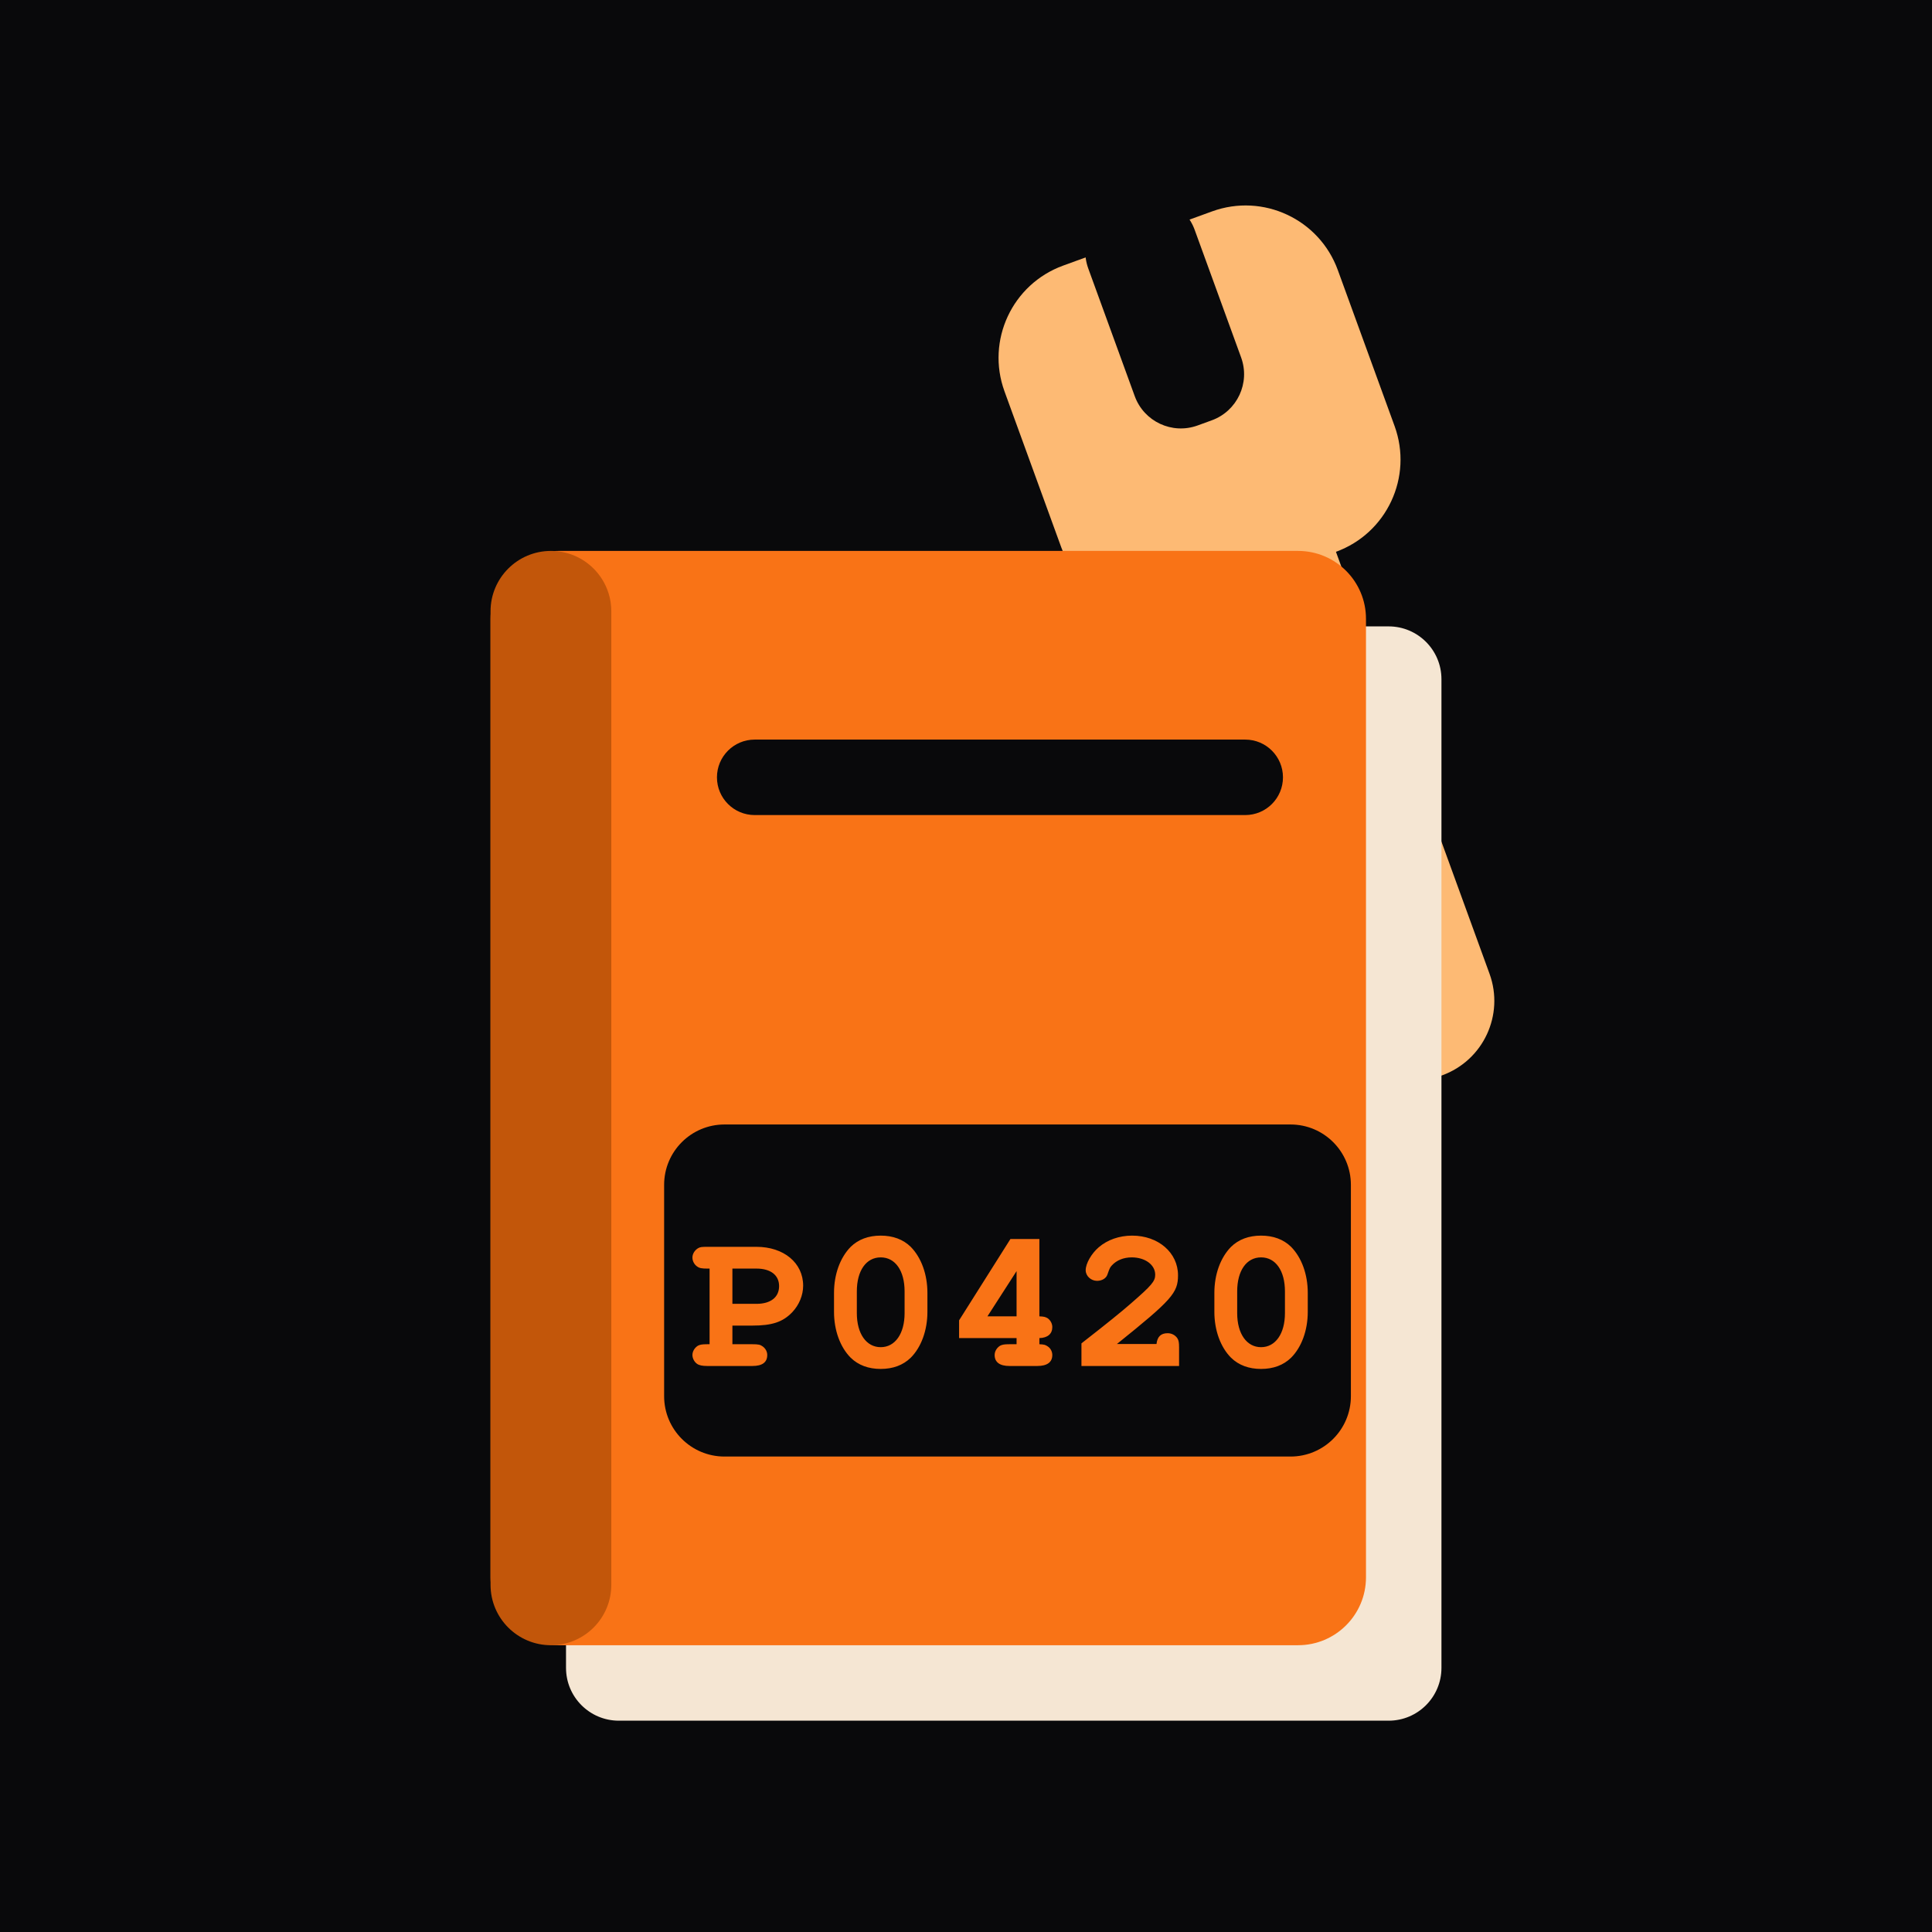
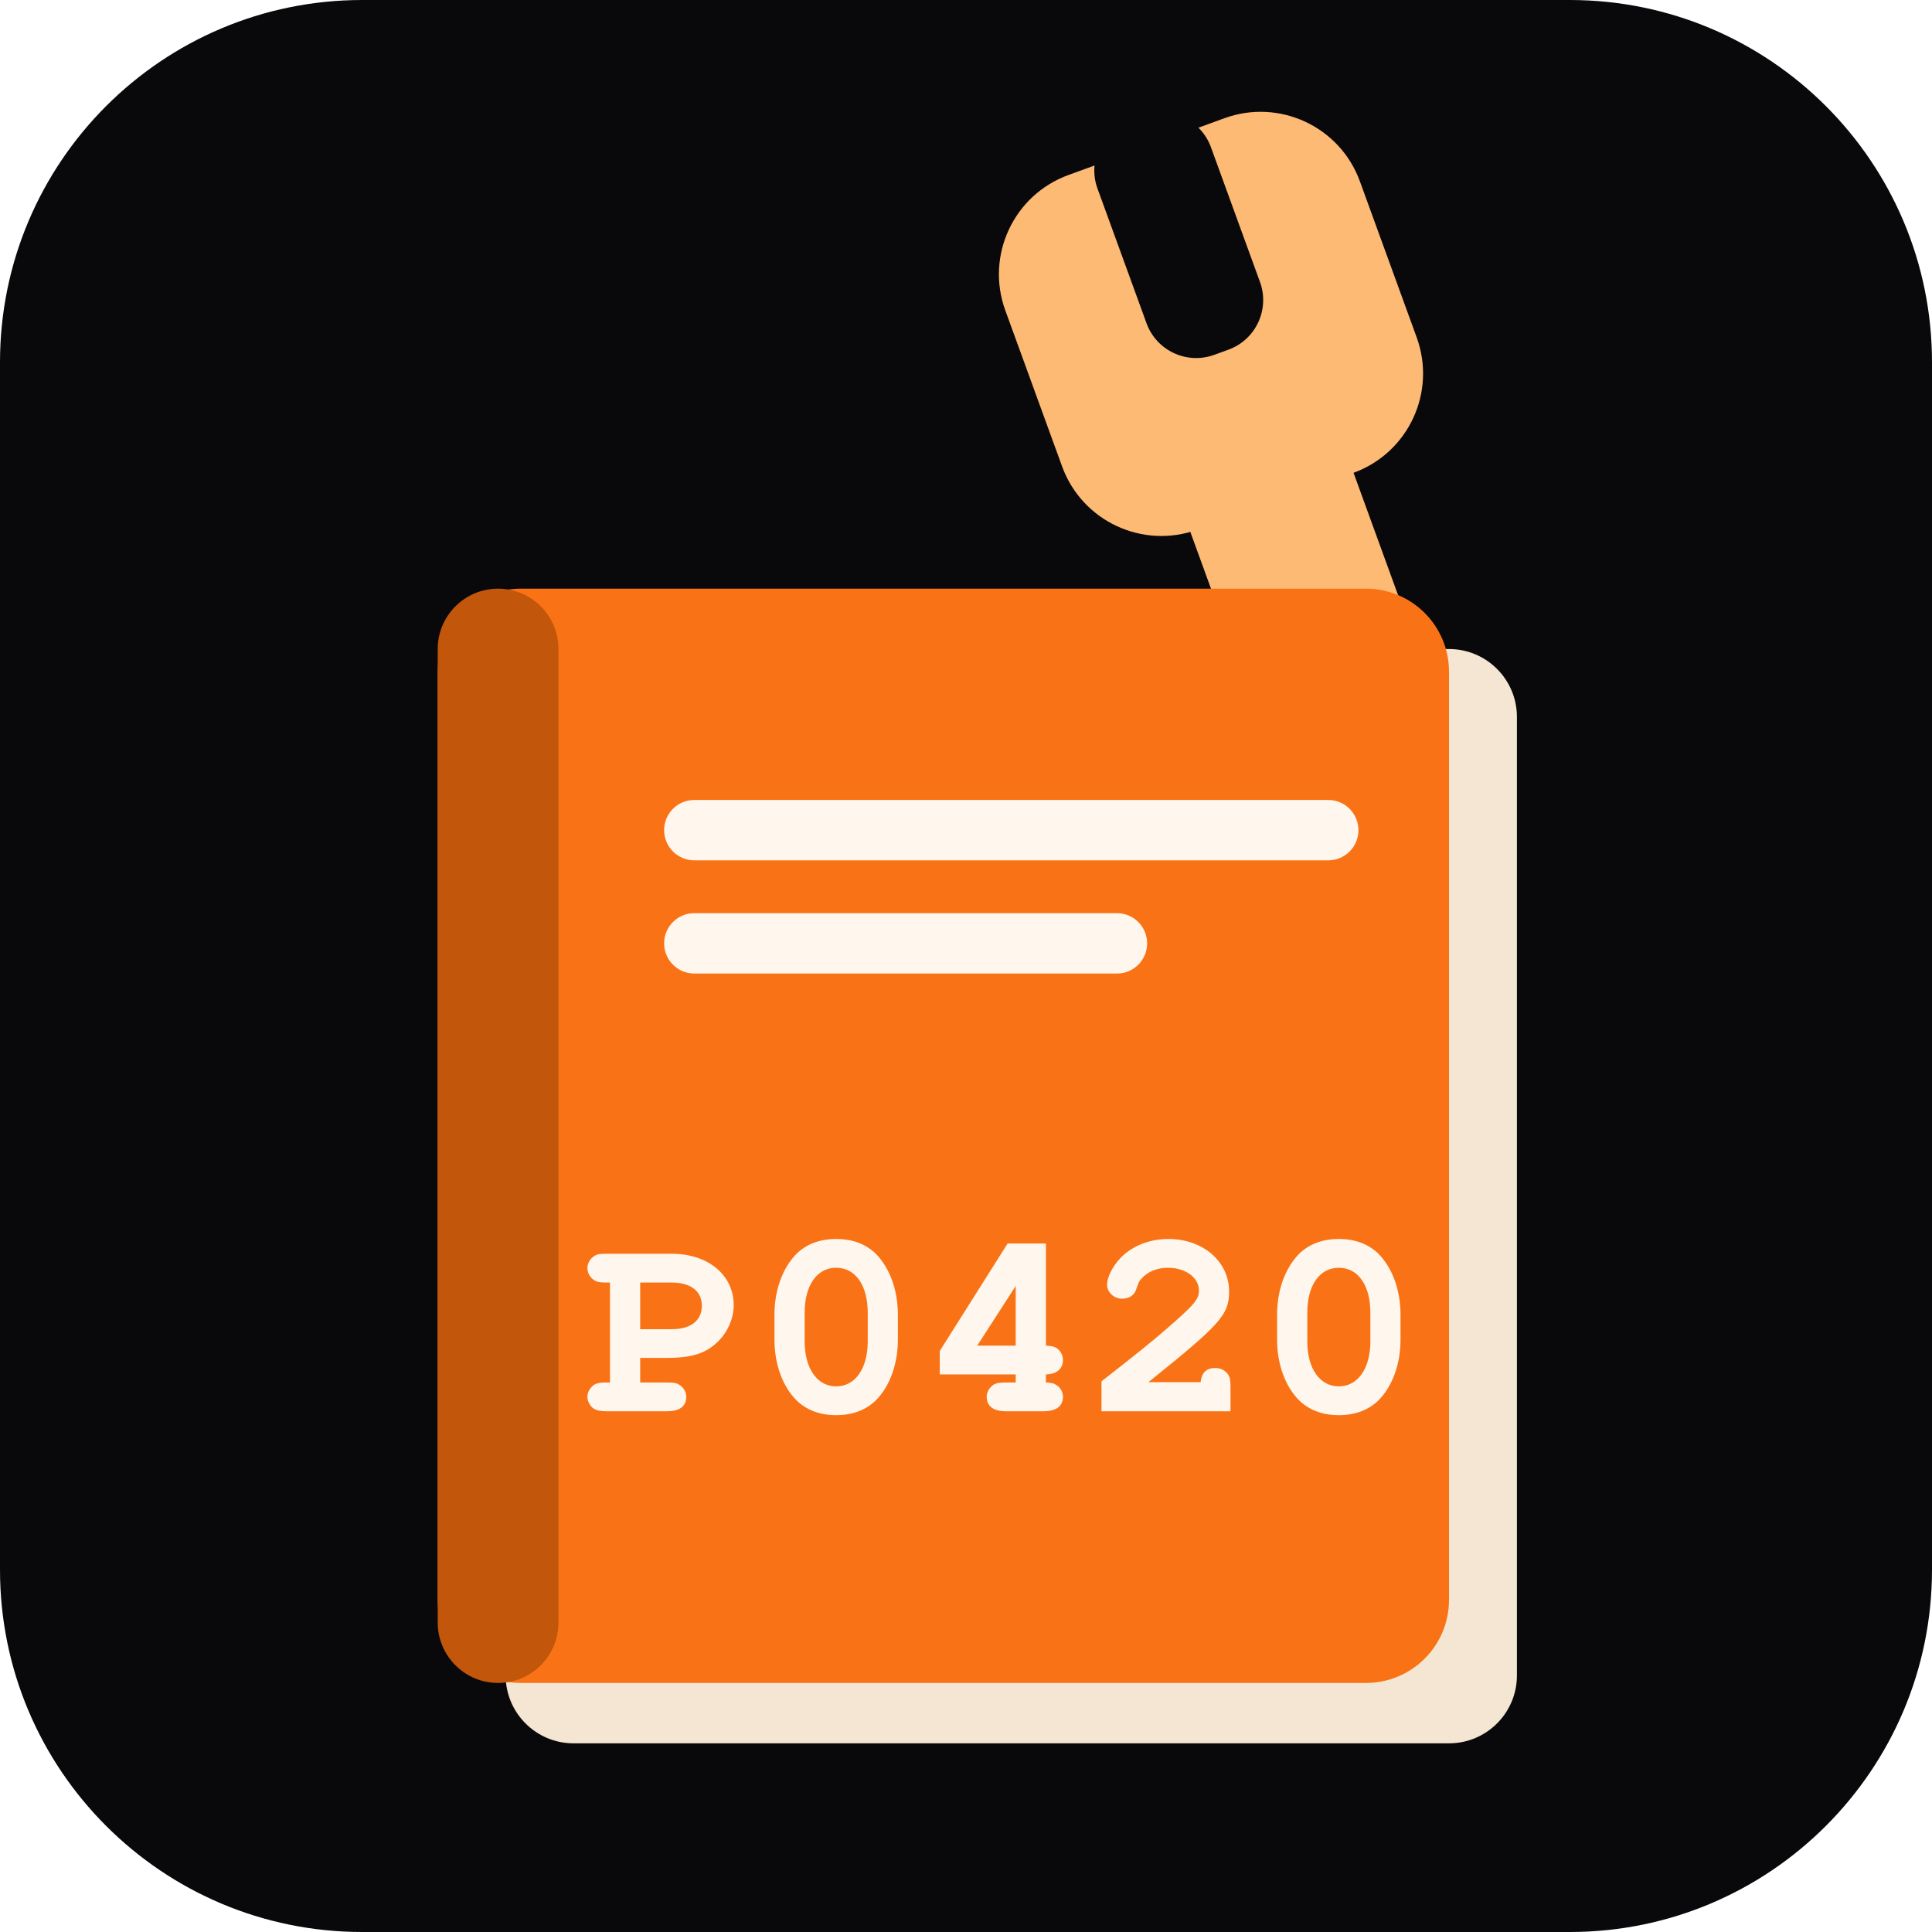
<svg xmlns="http://www.w3.org/2000/svg" width="512" height="512" viewBox="0 0 512 512">
-   <rect width="512" height="512" fill="#09090b" />
-   <g transform="rotate(-20 332 150)">
-     <rect x="312" y="104" width="42" height="190" rx="21" fill="#fdba74" />
-     <rect x="286" y="58" width="94" height="96" rx="26" fill="#fdba74" />
-     <rect x="318" y="48" width="30" height="62" rx="13" fill="#09090b" />
+   <rect width="512" height="512" rx="96" fill="#09090b" />
+   <g transform="rotate(-20 330 140)">
+     <rect x="316" y="80" width="46" height="190" rx="23" fill="#fdba74" />
+     <rect x="290" y="36" width="100" height="100" rx="28" fill="#fdba74" />
+     <rect x="324" y="28" width="32" height="66" rx="14" fill="#09090b" />
  </g>
-   <rect x="150" y="166" width="232" height="290" rx="14" fill="#f5e6d3" />
-   <rect x="130" y="146" width="232" height="290" rx="18" fill="#f97316" />
-   <rect x="130" y="146" width="32" height="290" rx="16" fill="#c2560a" />
-   <rect x="190" y="196" width="150" height="20" rx="10" fill="#09090b" />
-   <rect x="176" y="298" width="182" height="88" rx="16" fill="#09090b" />
-   <text x="267" y="362" text-anchor="middle" font-family="Courier" font-weight="bold" font-size="56" fill="#f97316">P0420</text>
+   <rect x="134" y="172" width="268" height="290" rx="18" fill="#f5e6d3" />
+   <rect x="116" y="156" width="268" height="290" rx="22" fill="#f97316" />
+   <rect x="116" y="156" width="32" height="290" rx="16" fill="#c2560a" />
+   <rect x="176" y="212" width="184" height="16" rx="8" fill="#fff7ed" />
+   <rect x="176" y="242" width="128" height="16" rx="8" fill="#fff7ed" />
+   <text x="266" y="374" text-anchor="middle" font-family="Courier" font-weight="bold" font-size="74" fill="#fff7ed">P0420</text>
</svg>
